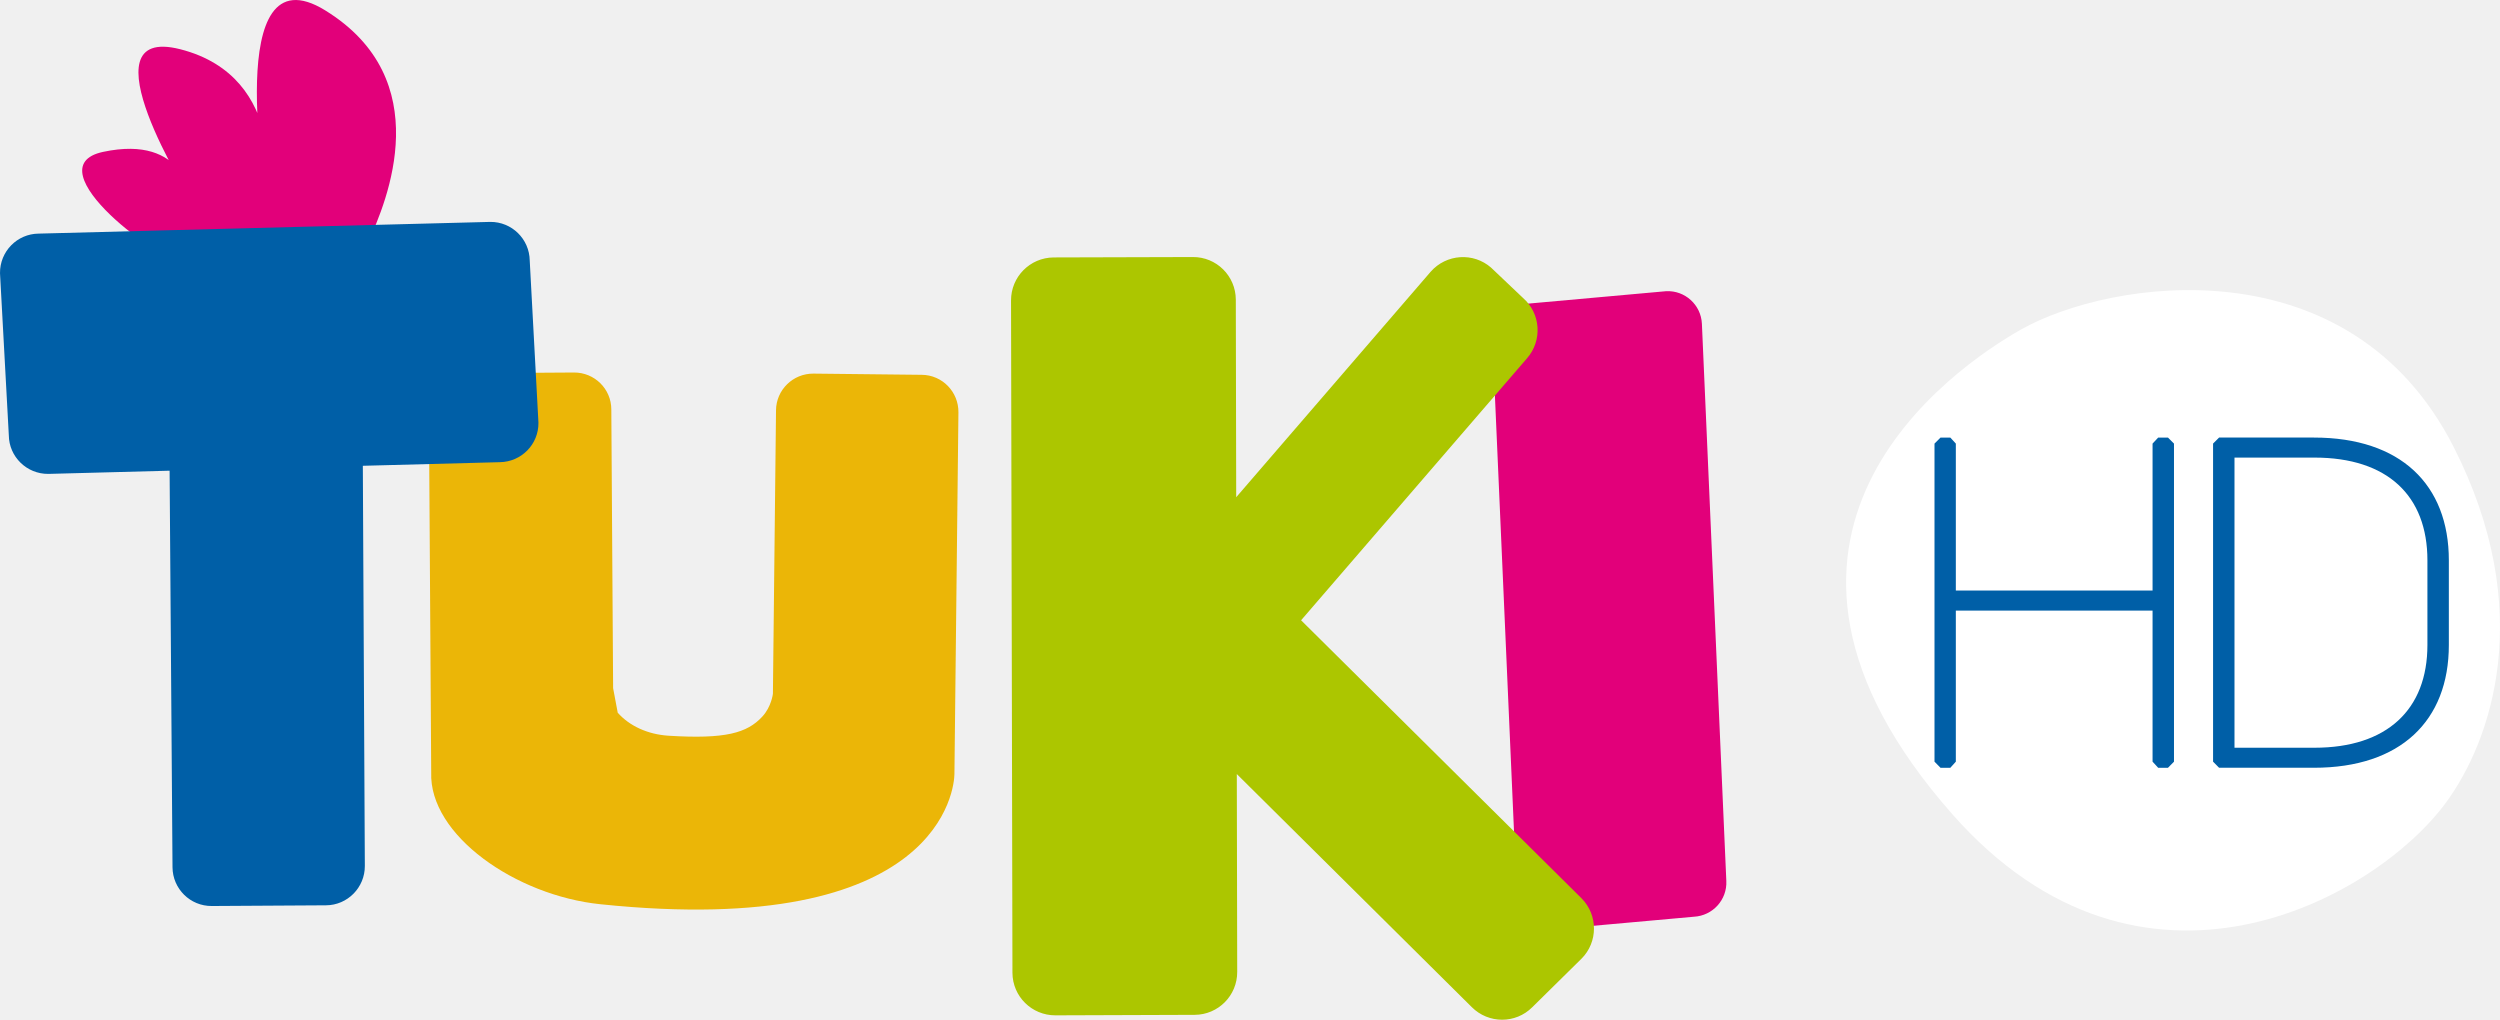
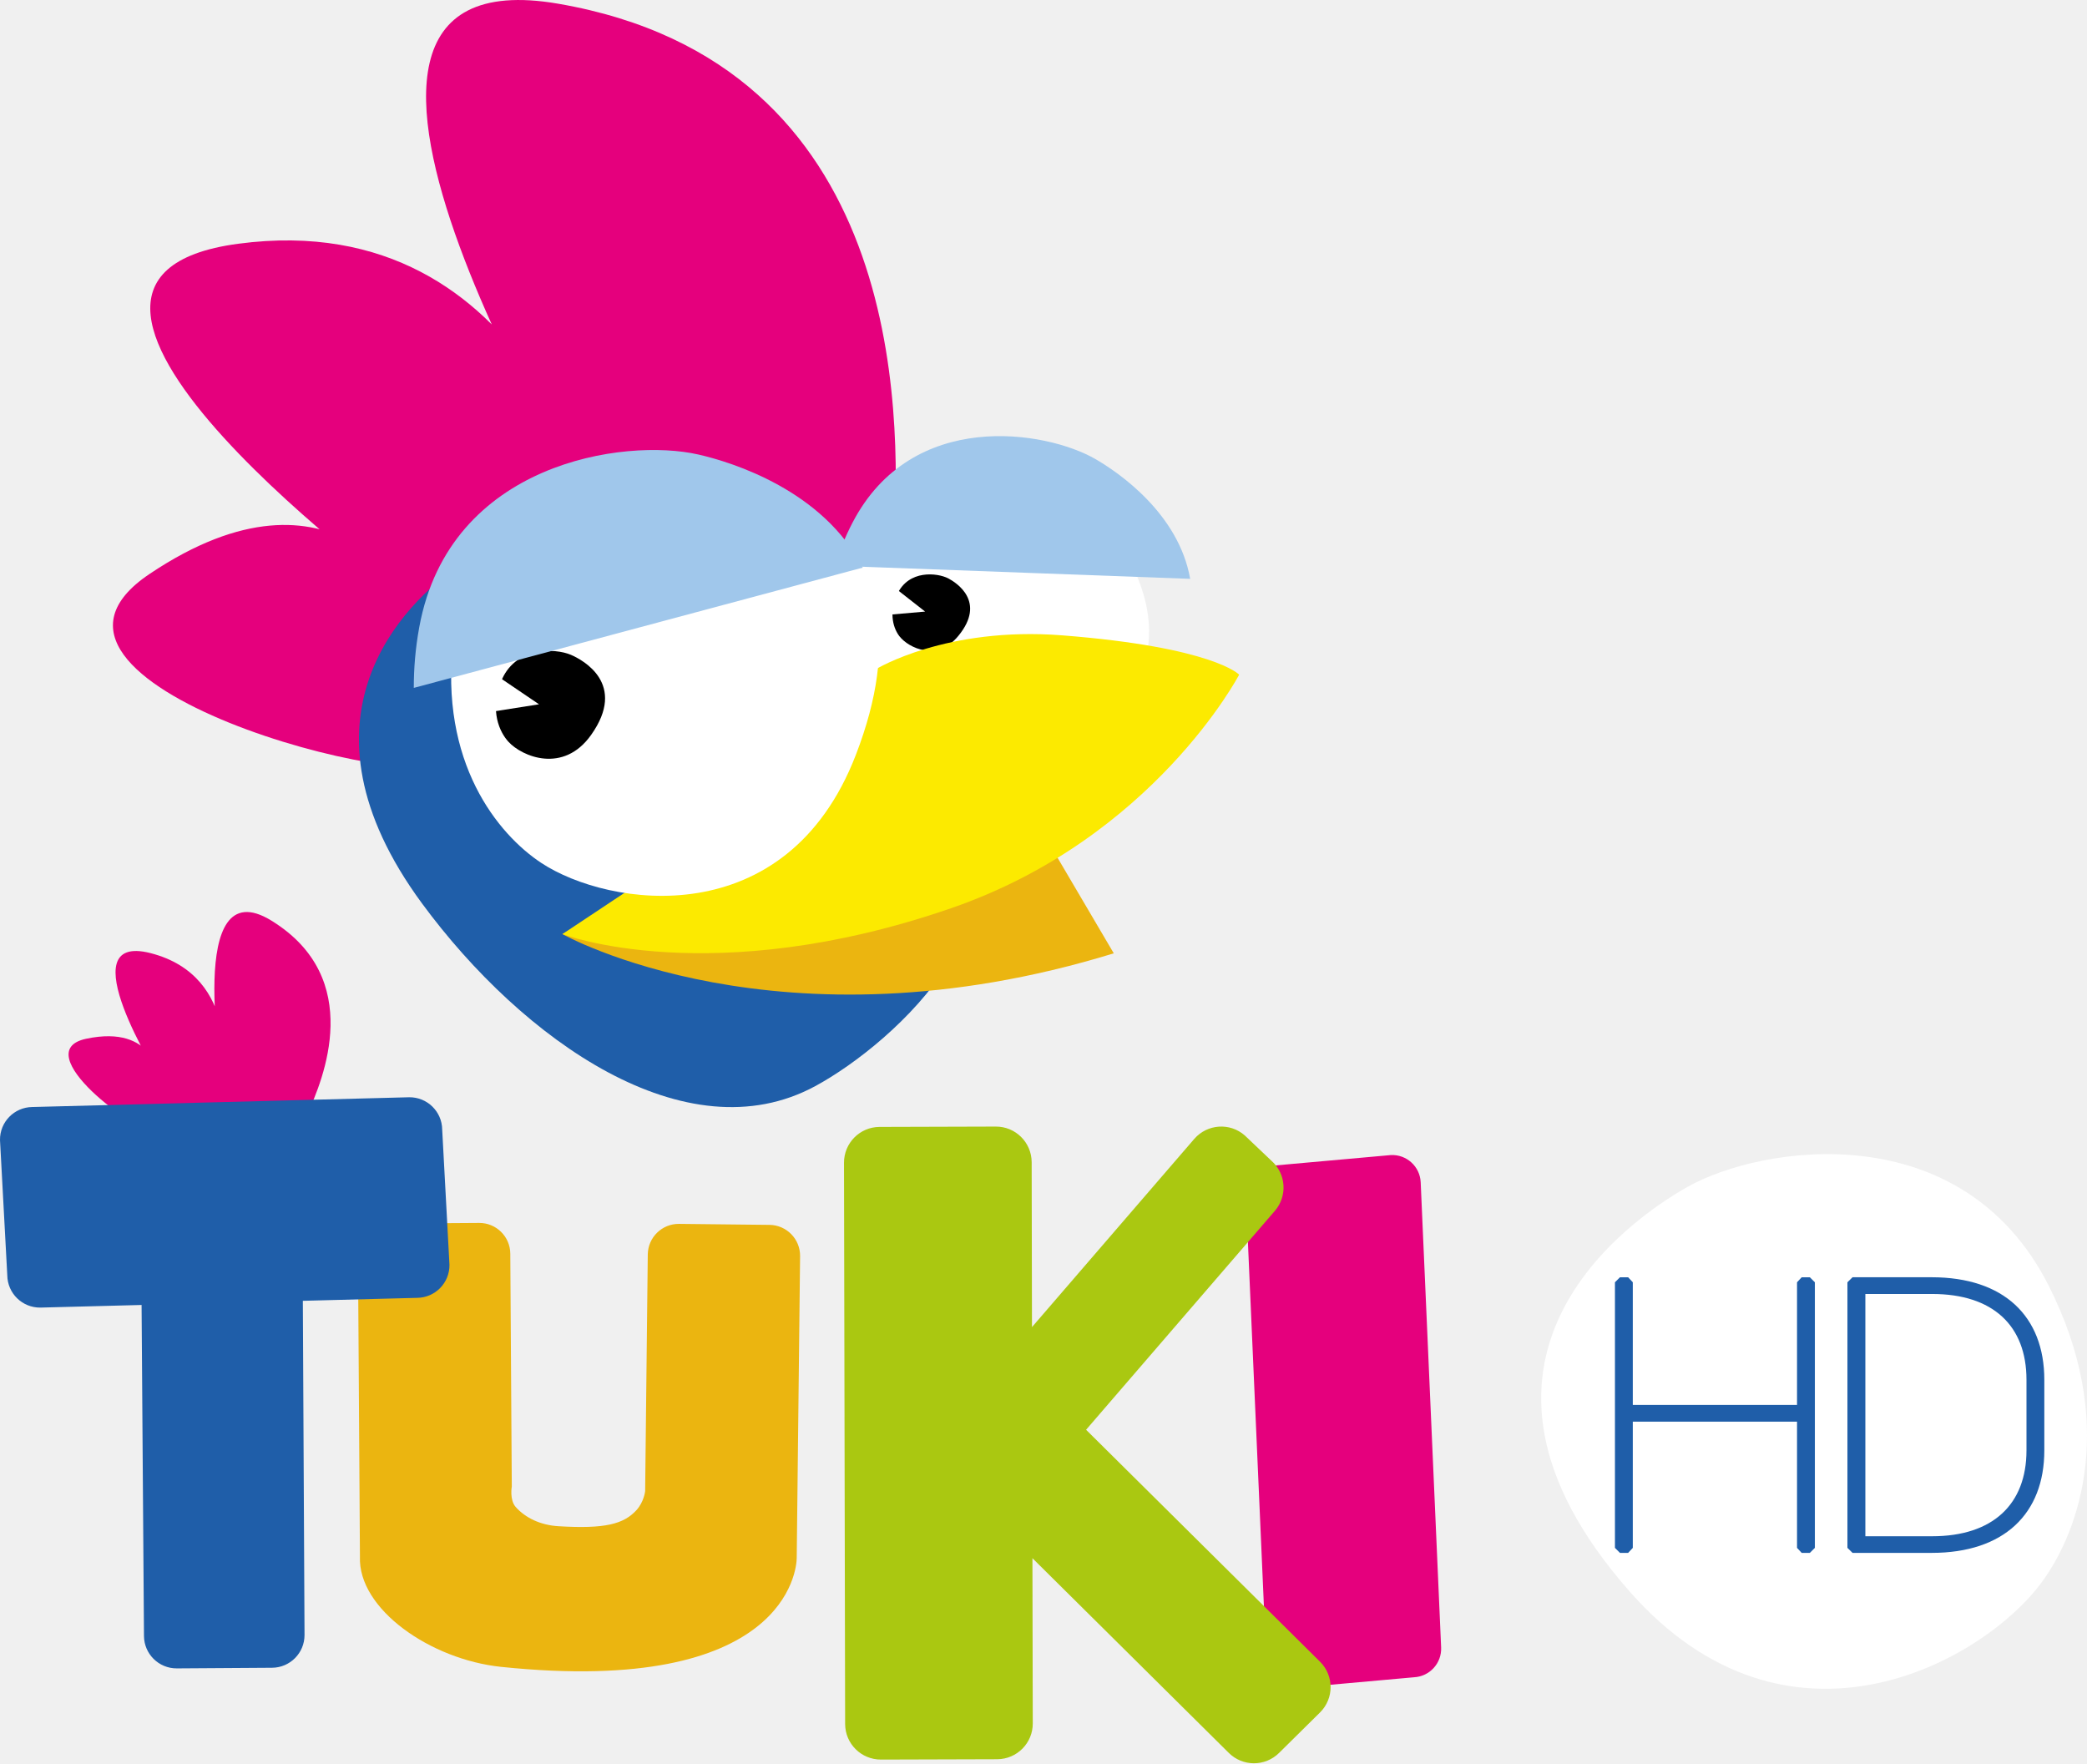
- <svg xmlns="http://www.w3.org/2000/svg" width="8.809mm" height="3.593mm" viewBox="0 0 8.809 3.593" version="1.1" id="svg14971">
-   <defs id="defs14965">
-     <clipPath clipPathUnits="userSpaceOnUse" id="clipPath4712">
-       <path d="M 0,0 H 595.275 V 841.89 H 0 Z" id="path4710" />
-     </clipPath>
-   </defs>
-   <g id="layer1" transform="translate(-58.33958,-125.8701)">
-     <g id="g4706" transform="matrix(0.3527778,0,0,-0.3527778,46.62963,283.296)">
-       <g id="g4708" clip-path="url(#clipPath4712)">
-         <g id="g4714" transform="translate(57.6247,438.2308)">
-           <path d="m 0,0 c -0.708,-0.965 -3.041,-2.256 -4.928,-0.12 -2.448,2.774 0.002,4.46 0.684,4.845 0.894,0.504 3.282,0.868 4.32,-1.173 C 0.907,1.919 0.454,0.618 0,0" style="fill:#ffffff;fill-opacity:1;fill-rule:nonzero;stroke:none" id="path4716" />
-         </g>
-         <g id="g4718" transform="translate(54.9077,441.8159)">
-           <path d="m 0,0 v -3.177 l -0.06,-0.061 h -0.098 l -0.056,0.061 v 1.509 h -1.965 v -1.509 l -0.055,-0.061 h -0.098 l -0.06,0.061 V 0 l 0.06,0.06 h 0.098 L -2.179,0 v -1.468 h 1.965 V 0 l 0.056,0.06 h 0.098 z" style="fill:#005fa7;fill-opacity:1;fill-rule:nonzero;stroke:none" id="path4720" />
-         </g>
-         <g id="g4722" transform="translate(57.653,440.6501)">
-           <path d="m 0,0 v -0.846 c 0,-0.757 -0.483,-1.226 -1.347,-1.226 h -0.948 l -0.06,0.061 v 3.177 l 0.06,0.06 h 0.948 C -0.483,1.226 0,0.757 0,0 m -1.342,1.026 h -0.799 v -2.898 h 0.799 c 0.724,0 1.128,0.381 1.128,1.026 V 0 c 0,0.645 -0.399,1.026 -1.128,1.026" style="fill:#005fa7;fill-opacity:1;fill-rule:nonzero;stroke:none" id="path4724" />
-         </g>
-         <g id="g4726" transform="translate(36.868,443.8228)">
-           <path d="M 0,0 C 0.196,0.422 0.695,1.629 -0.426,2.32 -1.464,2.96 -1.01,0.427 -1.01,0.427 c 0,0 0.228,1.226 -0.864,1.505 -0.998,0.254 0.106,-1.498 0.106,-1.498 0,0 -0.049,0.649 -0.876,0.473 -0.724,-0.154 0.65,-1.167 0.781,-1.063 C -1.733,-0.052 0,0 0,0" style="fill:#e2007a;fill-opacity:1;fill-rule:nonzero;stroke:none" id="path4728" />
-         </g>
-         <g id="g4730" transform="translate(49.8354,443.3381)">
-           <path d="M 0,0 C 0.188,0.009 0.348,-0.136 0.357,-0.325 L 0.601,-5.891 C 0.61,-6.079 0.465,-6.238 0.277,-6.248 l -1.411,-0.127 c -0.188,-0.009 -0.348,0.137 -0.357,0.325 l -0.244,5.566 c -0.008,0.189 0.136,0.348 0.325,0.357 z" style="fill:#e2007a;fill-opacity:1;fill-rule:nonzero;stroke:none" id="path4732" />
-         </g>
-         <g id="g4734" transform="translate(42.4005,442.5029)">
-           <path d="M 0,0 -1.081,0.012 C -1.286,0.014 -1.454,-0.15 -1.456,-0.354 l -0.031,-2.832 c 0,0 -0.015,-0.131 -0.107,-0.229 -0.151,-0.163 -0.367,-0.225 -0.933,-0.19 -0.211,0.013 -0.393,0.098 -0.51,0.23 l -0.046,0.245 -0.018,2.785 C -3.102,-0.14 -3.269,0.024 -3.474,0.023 L -4.555,0.016 C -4.76,0.015 -4.925,-0.152 -4.923,-0.357 L -4.9,-3.971 c -0.023,-0.626 0.844,-1.23 1.69,-1.317 3.417,-0.355 3.535,1.176 3.536,1.3 l 0.04,3.613 C 0.368,-0.17 0.205,-0.002 0,0" style="fill:#ebb607;fill-opacity:1;fill-rule:nonzero;stroke:none" id="path4736" />
-         </g>
-         <g id="g4738" transform="translate(38.4846,443.6442)">
-           <path d="M 0,0 C -0.003,0.215 -0.179,0.388 -0.395,0.386 L -4.905,0.269 C -5.121,0.267 -5.293,0.09 -5.291,-0.126 l 0.088,-1.619 c 0.002,-0.215 0.179,-0.388 0.395,-0.386 l 1.211,0.032 0.029,-3.96 c 10e-4,-0.216 0.177,-0.39 0.393,-0.388 l 1.14,0.007 c 0.215,0.001 0.389,0.178 0.388,0.393 l -0.02,3.997 1.368,0.036 c 0.216,0.003 0.389,0.179 0.386,0.395 z" style="fill:#005fa7;fill-opacity:1;fill-rule:nonzero;stroke:none" id="path4740" />
-         </g>
-         <g id="g4742" transform="translate(48.99,437.2742)">
-           <path d="m 0,0 -2.801,2.777 2.257,2.617 c 0.155,0.178 0.137,0.448 -0.041,0.603 L -0.903,6.299 C -1.08,6.454 -1.35,6.436 -1.506,6.259 L -3.449,4.006 -3.453,5.98 c -0.001,0.236 -0.193,0.427 -0.43,0.425 L -5.273,6.401 C -5.509,6.399 -5.699,6.207 -5.698,5.971 l 0.014,-6.715 c 0.001,-0.236 0.193,-0.426 0.43,-0.425 l 1.39,0.005 c 0.236,10e-4 0.426,0.193 0.425,0.429 l -0.004,1.976 2.347,-2.328 c 0.167,-0.167 0.437,-0.168 0.604,-0.001 l 0.491,0.484 C 0.166,-0.438 0.166,-0.167 0,0" style="fill:#acc600;fill-opacity:1;fill-rule:nonzero;stroke:none" id="path4744" />
-         </g>
-       </g>
-     </g>
+ <svg xmlns="http://www.w3.org/2000/svg" height="506.91" width="600" version="1.1" viewBox="0 0 158.75 134.12">
+   <g transform="translate(67.238 90.584)">
+     <path d="m0.778-49.83c0.492-9.431 0.773-35.937-25.558-40.472-24.395-4.203 3.3 40.075 3.3 40.075s-4.966-24.833-27.642-21.816c-20.713 2.753 13.314 27.397 13.314 27.397s-5.814-11.841-20.061-2.277c-12.483 8.382 21.06 17.068 22.733 14.116 1.669-2.955 33.914-17.023 33.914-17.023" fill="#e5007d" />
+     <path d="m-32.277-47.599c-4.262 2.91-13.196 11.696-2.845 25.753 7.63 10.362 20.066 19.196 29.898 13.876 5.993-3.245 17.853-13.852 9.164-22.822-9.507-9.81-36.217-16.807-36.217-16.807" fill="#1f5ea9" />
+     <path d="m0.22-35.668c2.848 3.115 11.997 6.383 18.114-1.592 5.358-6.987-2.482-15.483-5.018-16.577-3.324-1.428-11.834-1.806-14.703 5.744-2.297 6.043-0.217 10.426 1.607 12.425" fill="#fff" />
+     <path d="m1.197-42.167c0.675 0.853 2.836 1.944 4.469-0.057 2.128-2.596-0.15-4.039-0.78-4.37-0.827-0.423-3.005-0.672-3.875 1.208-0.699 1.512-0.247 2.677 0.185 3.219" />
+     <path d="m0.695-45.974 2.437 1.909-2.993 0.261z" fill="#fff" />
+     <path d="m-3.73-47.553c0.321-1.053 0.754-2.152 1.343-3.283 4.512-8.665 14.684-7.015 18.478-4.828 1.768 1.02 6.33 4.15 7.203 9.109z" fill="#a0c7eb" />
+     <path d="m10.964-29.152 6.519 11.081c-25.47 7.832-41.939-1.462-41.939-1.462l17.218-9.942z" fill="#ebb510" />
+     <path d="m8.428-29.398-3.264 0.062 0.057 0.083 3.333 0.06z" fill="#dddee0" />
+     <path d="m5.164-29.336-2.218 0.043 2.277 0.04z" fill="#1f5ea9" />
+     <path d="m2.946-29.294-8.822 0.166-11.674 8.537s4.386 2.339 12.794 2.339c4.771 0 10.838-0.753 18.131-3.116l-4.821-7.826-3.333-0.06z" fill="#ebb510" />
+     <path d="m-0.584-39.697s5.33-3.25 14.14-2.561c11.517 0.899 13.464 2.991 13.464 2.991s-6.511 12.449-21.913 17.765c-18.252 6.302-29.563 1.968-29.563 1.968l17.437-11.584c-0 0 3.542 3.216 6.435-8.579" fill="#fcea00" />
+     <path d="m-26.069-24.95c5.125 3.385 18.649 5.446 23.924-8.194 6.844-17.701-7.947-21.454-11.91-22.091-5.196-0.835-17.339 1.664-18.701 13.329-1.089 9.335 3.404 14.788 6.687 16.956" fill="#fff" />
+     <path d="m-28.565-34.166c1.034 1.134 4.186 2.46 6.295-0.523 2.745-3.873-0.614-5.689-1.539-6.086-1.205-0.518-4.3-0.656-5.341 2.09-0.837 2.196-0.081 3.794 0.585 4.519" />
+     <path d="m-30.331-39.789 4.094 2.776-4.731 0.744z" fill="#fff" />
+     <path d="m-35.762-38.261c-0.002-1.443 0.114-2.97 0.416-4.622 2.302-12.554 15.647-14.406 21.229-13.129 2.598 0.589 9.504 2.743 12.499 8.603z" fill="#a0c7eb" />
+     <path d="m-43.88-5.807c1.243-2.684 4.417-10.355-2.707-14.748-6.602-4.068-3.718 12.035-3.718 12.035 0 0 1.454-7.797-5.489-9.568-6.345-1.616 0.672 9.518 0.672 9.518s-0.309-4.12-5.565-3.002c-4.607 0.979 4.129 7.419 4.962 6.756 0.829-0.663 11.845-0.991 11.845-0.991" fill="#e5007d" />
+     <path d="m38.56-2.726c1.196-0.057 2.211 0.868 2.268 2.063l1.555 35.387c0.054 1.196-0.868 2.211-2.064 2.27l-8.967 0.806c-1.195 0.057-2.21-0.868-2.267-2.063l-1.555-35.388c-0.055-1.196 0.868-2.211 2.063-2.27z" fill="#e5007d" />
+     <path d="m-8.707 2.584-6.875-0.076c-1.301-0.014-2.366 1.027-2.382 2.327l-0.2 18.005s-0.09 0.832-0.675 1.457c-0.961 1.032-2.337 1.429-5.934 1.207-1.343-0.083-2.498-0.627-3.242-1.466-0.473-0.537-0.293-1.555-0.293-1.555l-0.114-17.708c-0.009-1.3-1.069-2.346-2.37-2.339l-6.875 0.045c-1.3 0.007-2.348 1.067-2.341 2.37l0.149 22.976c-0.149 3.984 5.368 7.819 10.743 8.377 21.723 2.254 22.474-7.478 22.481-8.265l0.257-22.976c0.014-1.3-1.027-2.365-2.33-2.38" fill="#ebb510" />
+     <path d="m-33.602-4.67c-0.017-1.369-1.141-2.468-2.513-2.453l-28.669 0.742c-1.372 0.017-2.47 1.139-2.454 2.51l0.554 10.291c0.017 1.372 1.141 2.47 2.513 2.456l7.702-0.2 0.183 25.175c0.007 1.369 1.125 2.477 2.499 2.468l7.245-0.048c1.372-0.01 2.475-1.129 2.468-2.498l-0.128-25.413 8.7-0.226c1.369-0.017 2.47-1.141 2.453-2.513z" fill="#1f5ea9" />
+     <path d="m33.186 35.826-17.81-17.658 14.348-16.636c0.987-1.131 0.875-2.845-0.256-3.832l-2.023-1.921c-1.127-0.989-2.843-0.873-3.832 0.257l-12.352 14.323-0.024-12.554c-0.012-1.5-1.234-2.708-2.734-2.698l-8.843 0.026c-1.498 0.009-2.705 1.231-2.698 2.734l0.086 42.69c0.009 1.5 1.231 2.707 2.734 2.698l8.841-0.026c1.498-0.01 2.708-1.234 2.698-2.732l-0.026-12.559 14.926 14.799c1.058 1.062 2.777 1.067 3.84 0.007l3.116-3.079c1.063-1.058 1.065-2.776 0.01-3.839" fill="#aac811" />
+     <path d="m88.085 29.744c-4.5 6.134-19.338 14.343-31.329 0.764-15.563-17.638 0.013-28.358 4.348-30.802 5.686-3.209 20.866-5.521 27.468 7.452 5.278 10.384 2.399 18.659-0.487 22.586" fill="#fff" />
+     <path d="m70.812 6.951v20.201l-0.382 0.382h-0.62l-0.355-0.382v-9.6h-12.492v9.6l-0.356 0.382h-0.62l-0.382-0.382v-20.201l0.382-0.382h0.62l0.356 0.382v9.329h12.492v-9.329l0.355-0.382h0.62z" fill="#1f5ea9" />
+     <path d="m88.265 14.363v5.376c0 4.816-3.07 7.794-8.565 7.794h-6.022l-0.389-0.382v-20.201l0.389-0.382h6.022c5.495 0 8.565 2.978 8.565 7.795m-8.532-6.523h-5.08v18.428h5.08c4.605 0 7.175-2.424 7.175-6.529v-5.376c0-4.105-2.543-6.523-7.175-6.523" fill="#1f5ea9" />
  </g>
</svg>
